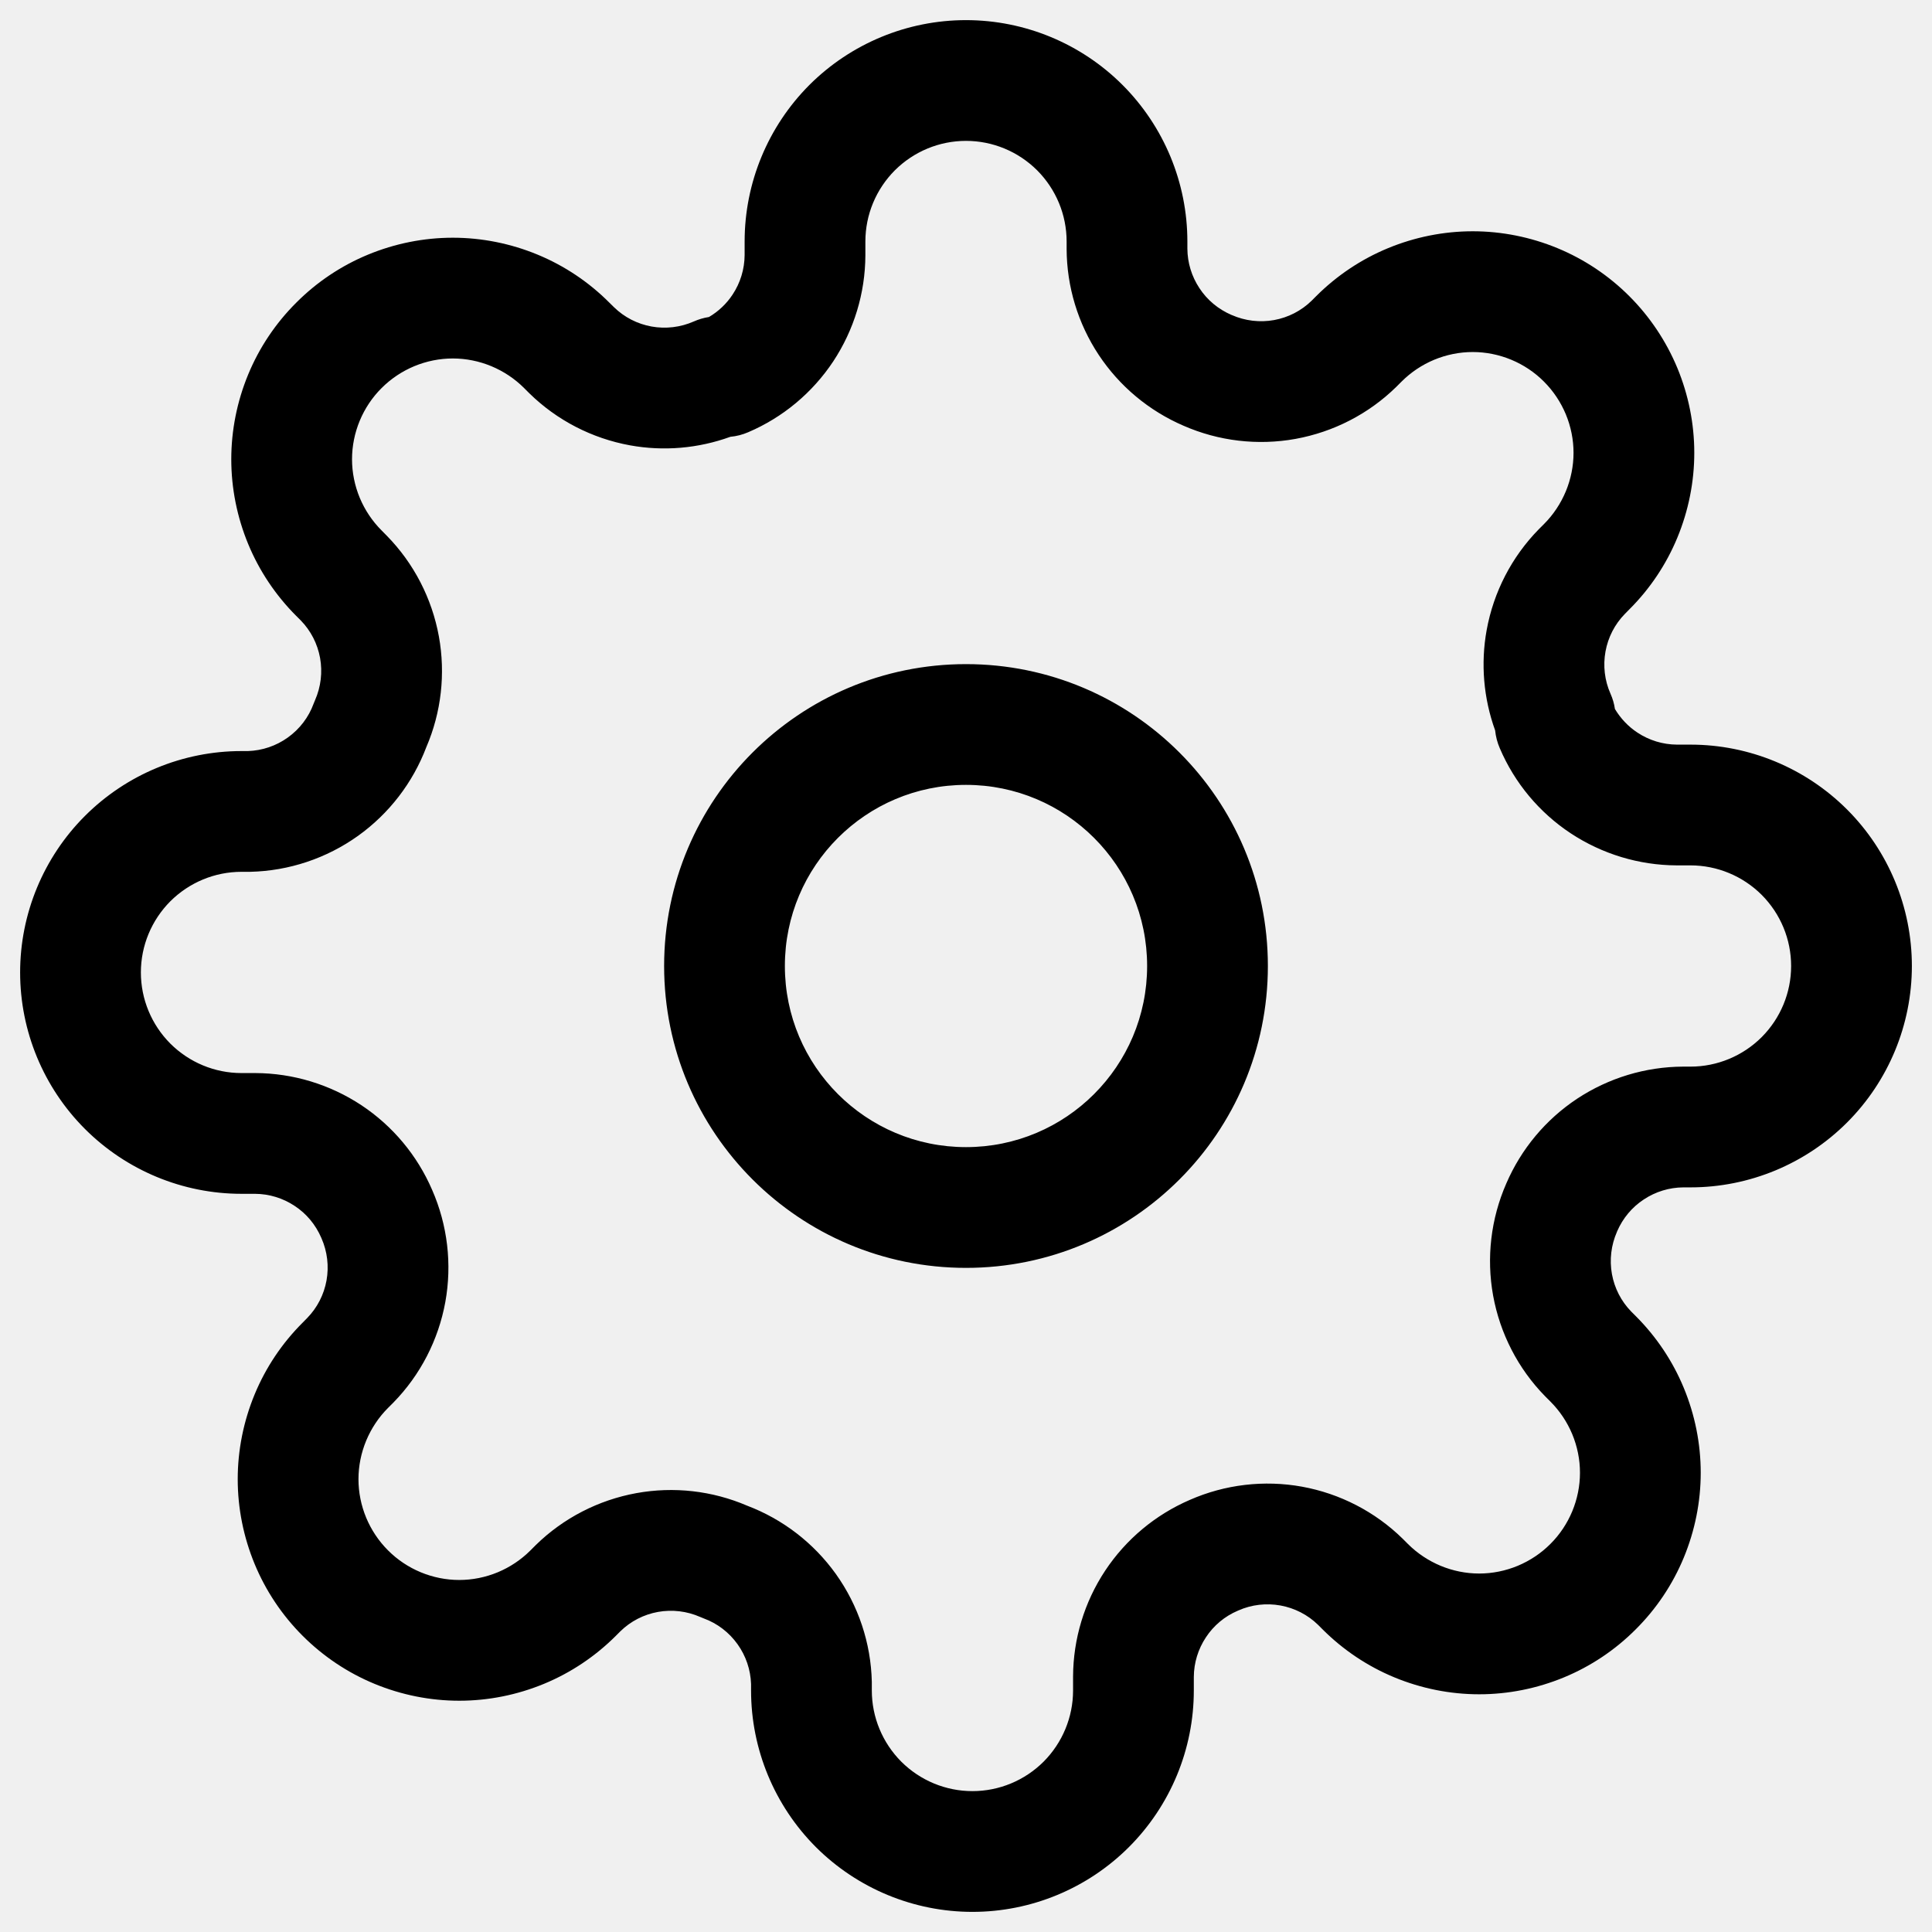
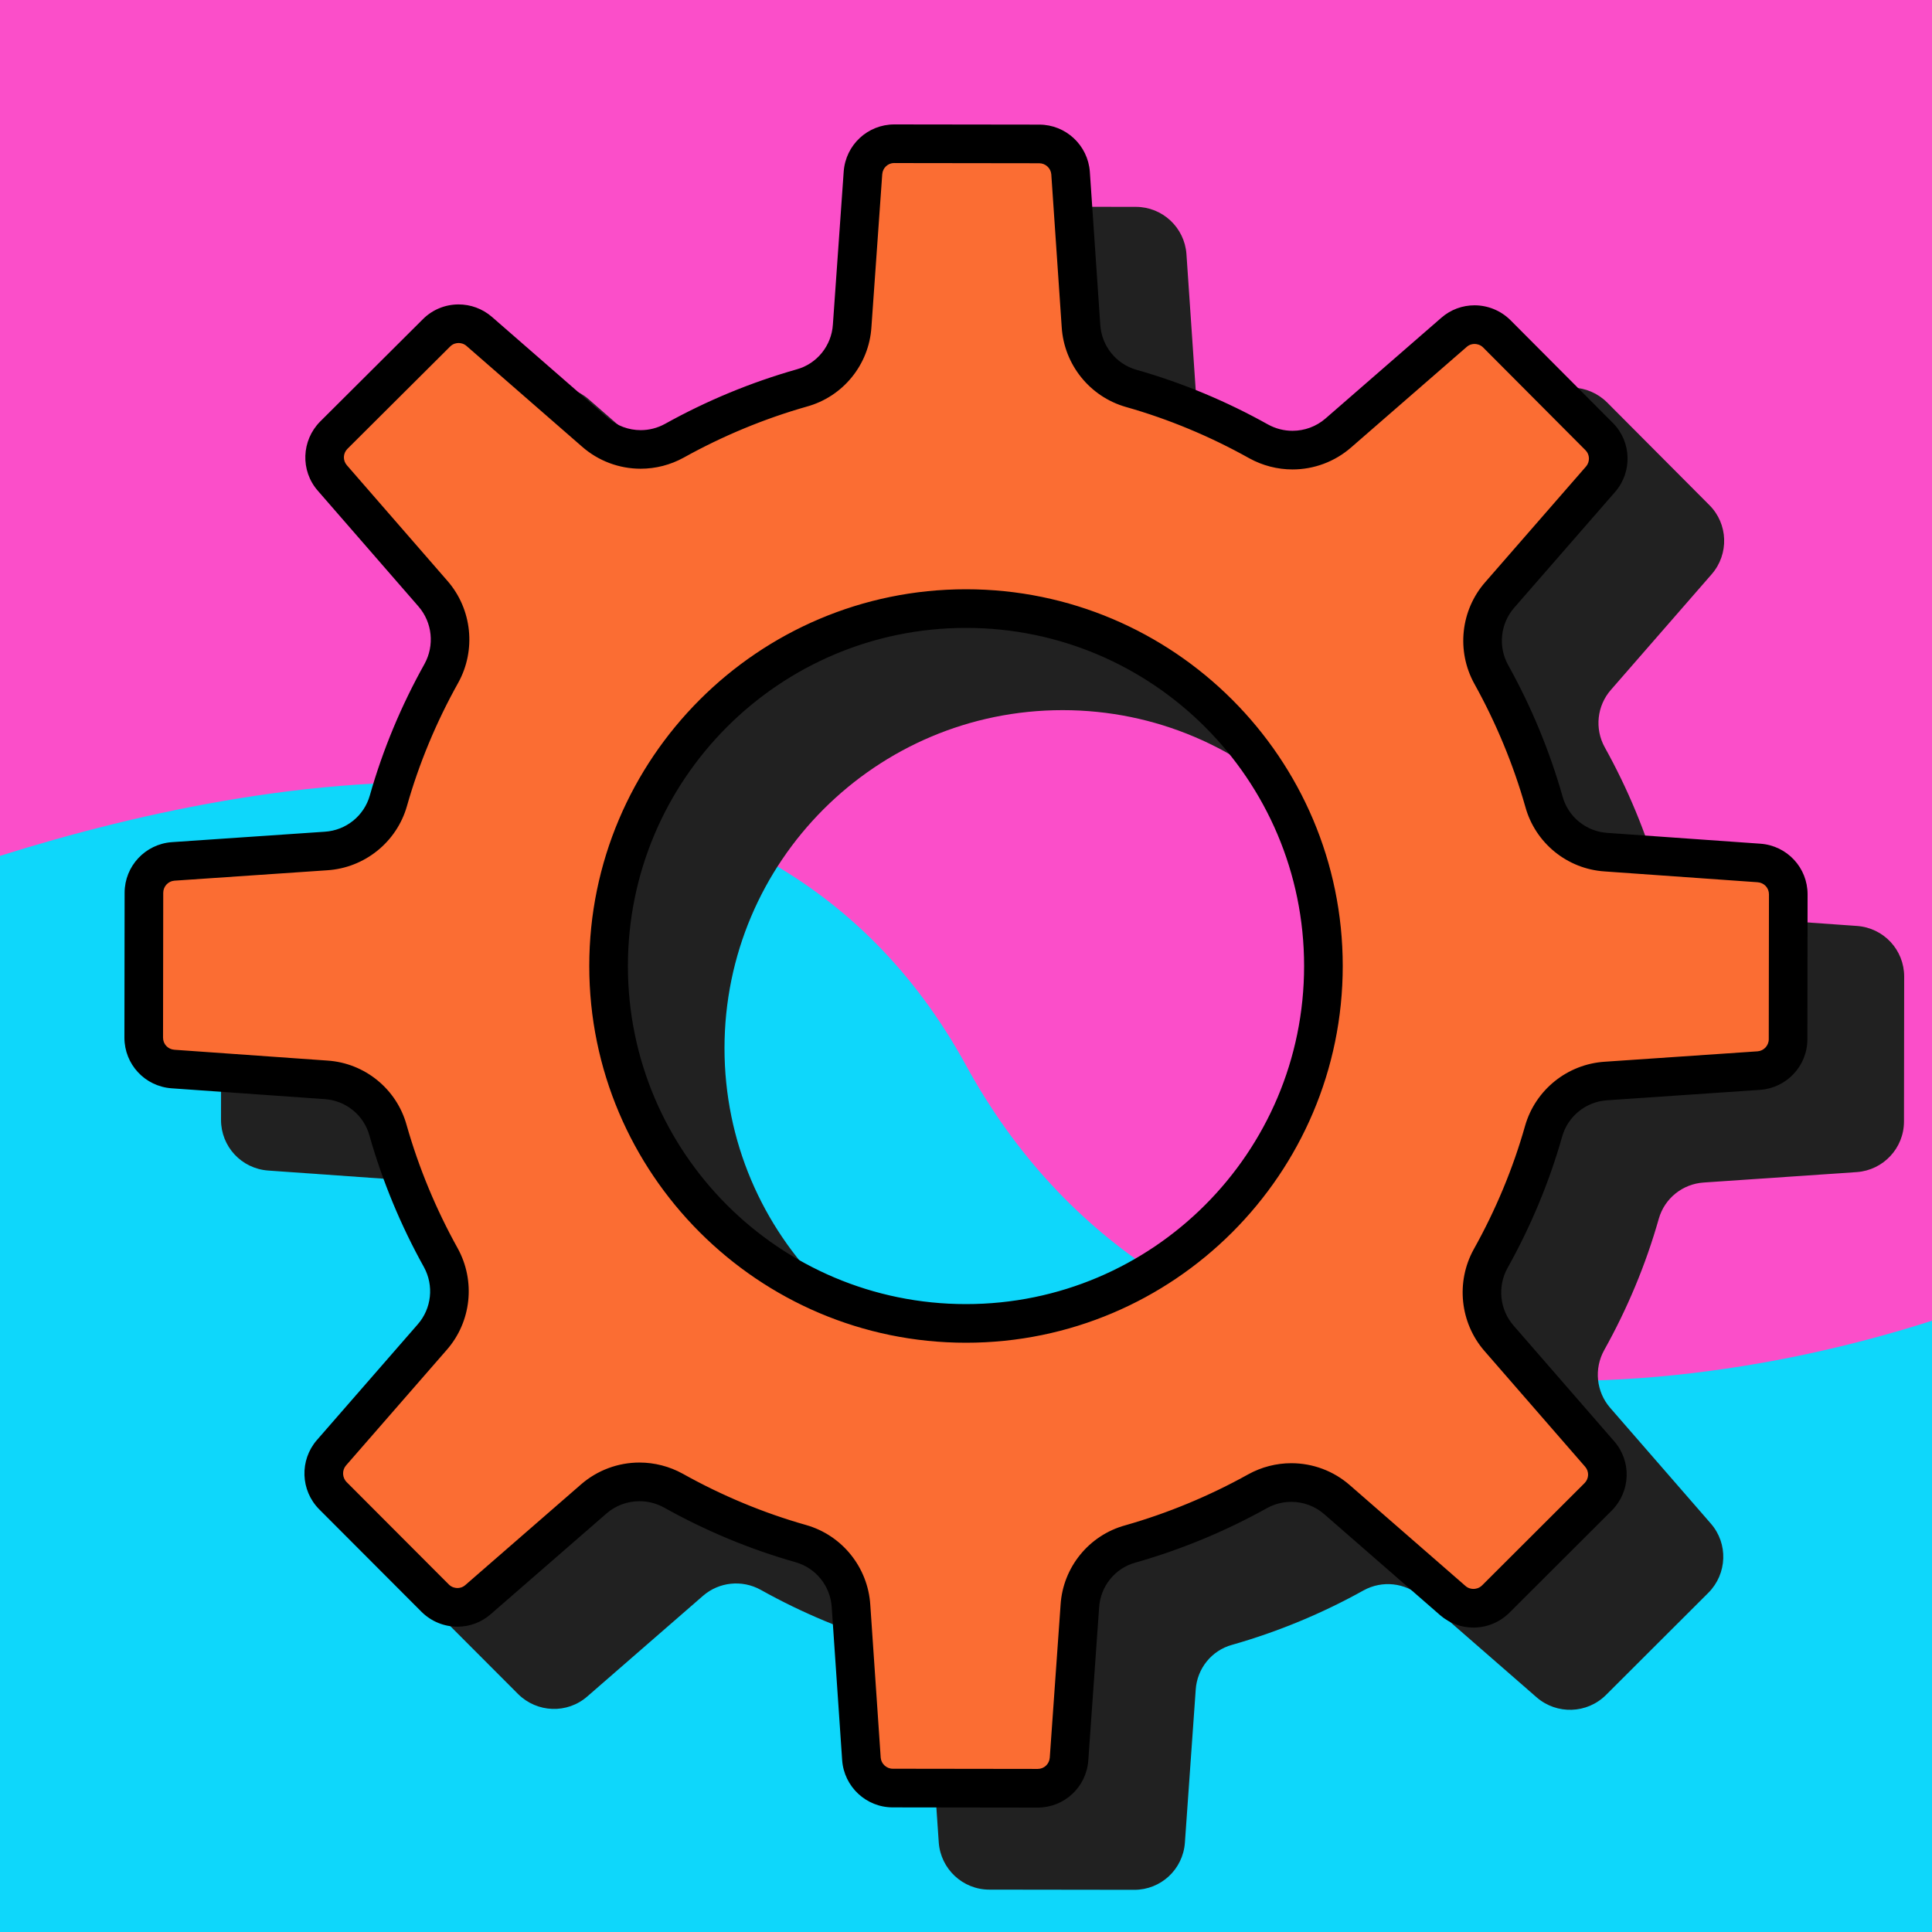
- <svg xmlns="http://www.w3.org/2000/svg" width="24" height="24" viewBox="0 0 24 24" fill="none">
-   <g clip-path="url(#clip0_2_2009)">
-     <path fill-rule="evenodd" clip-rule="evenodd" d="M12 1.75C11.668 1.75 11.351 1.882 11.116 2.116C10.882 2.351 10.75 2.668 10.75 3V3.17L10.75 3.173C10.748 3.641 10.609 4.098 10.351 4.489C10.092 4.879 9.726 5.185 9.295 5.369C9.224 5.4 9.149 5.419 9.073 5.426C8.674 5.571 8.244 5.608 7.826 5.532C7.354 5.446 6.918 5.221 6.576 4.886L6.57 4.88L6.51 4.82C6.394 4.704 6.255 4.612 6.104 4.549C5.952 4.486 5.789 4.453 5.625 4.453C5.461 4.453 5.298 4.486 5.146 4.549C4.995 4.612 4.857 4.704 4.741 4.82C4.624 4.936 4.532 5.075 4.469 5.226C4.406 5.378 4.373 5.541 4.373 5.705C4.373 5.869 4.406 6.032 4.469 6.184C4.532 6.335 4.624 6.473 4.74 6.589L4.806 6.656C5.141 6.998 5.366 7.434 5.452 7.906C5.536 8.37 5.482 8.848 5.296 9.281C5.128 9.724 4.833 10.107 4.448 10.383C4.056 10.663 3.589 10.819 3.108 10.83L3.09 10.83H3C2.668 10.83 2.351 10.962 2.116 11.196C1.882 11.431 1.75 11.748 1.75 12.08C1.75 12.412 1.882 12.729 2.116 12.964C2.351 13.198 2.668 13.33 3 13.33H3.173C3.641 13.332 4.098 13.471 4.489 13.729C4.878 13.987 5.183 14.352 5.368 14.781C5.56 15.219 5.617 15.704 5.532 16.174C5.446 16.646 5.221 17.082 4.886 17.424L4.88 17.43L4.82 17.49C4.704 17.606 4.612 17.745 4.549 17.896C4.486 18.048 4.453 18.211 4.453 18.375C4.453 18.539 4.486 18.702 4.549 18.854C4.612 19.005 4.704 19.143 4.82 19.259C4.936 19.376 5.075 19.468 5.226 19.531C5.378 19.594 5.541 19.627 5.705 19.627C5.869 19.627 6.032 19.594 6.184 19.531C6.335 19.468 6.473 19.376 6.589 19.26L6.655 19.194C6.998 18.858 7.434 18.634 7.906 18.548C8.37 18.464 8.848 18.518 9.281 18.704C9.724 18.872 10.107 19.167 10.383 19.552C10.663 19.944 10.819 20.411 10.83 20.892L10.83 20.91V21C10.83 21.331 10.962 21.649 11.196 21.884C11.431 22.118 11.748 22.25 12.08 22.25C12.412 22.25 12.729 22.118 12.964 21.884C13.198 21.649 13.33 21.331 13.33 21V20.83L13.33 20.827C13.332 20.359 13.47 19.902 13.729 19.511C13.987 19.122 14.352 18.817 14.781 18.632C15.218 18.44 15.704 18.383 16.174 18.468C16.646 18.554 17.082 18.779 17.424 19.114L17.43 19.12L17.49 19.18C17.606 19.296 17.745 19.388 17.896 19.451C18.048 19.514 18.211 19.547 18.375 19.547C18.539 19.547 18.702 19.514 18.854 19.451C19.005 19.388 19.143 19.296 19.259 19.18C19.376 19.064 19.468 18.925 19.531 18.774C19.594 18.622 19.627 18.459 19.627 18.295C19.627 18.131 19.594 17.968 19.531 17.816C19.468 17.665 19.376 17.527 19.26 17.411L19.194 17.345C18.858 17.002 18.634 16.566 18.548 16.094C18.463 15.624 18.52 15.139 18.712 14.701C18.897 14.272 19.202 13.907 19.591 13.649C19.982 13.391 20.439 13.252 20.907 13.25L20.91 13.25L21 13.25C21.331 13.25 21.649 13.118 21.884 12.884C22.118 12.649 22.25 12.332 22.25 12C22.25 11.668 22.118 11.351 21.884 11.116C21.649 10.882 21.331 10.75 21 10.75H20.83L20.827 10.75C20.359 10.748 19.902 10.609 19.511 10.351C19.121 10.093 18.815 9.726 18.631 9.295C18.6 9.224 18.581 9.149 18.573 9.073C18.429 8.675 18.392 8.244 18.468 7.826C18.554 7.354 18.779 6.918 19.114 6.576L19.12 6.57L19.18 6.51C19.296 6.394 19.388 6.255 19.451 6.104C19.514 5.952 19.547 5.789 19.547 5.625C19.547 5.461 19.514 5.298 19.451 5.146C19.388 4.995 19.296 4.857 19.18 4.741C19.064 4.624 18.925 4.532 18.774 4.469C18.622 4.406 18.459 4.373 18.295 4.373C18.131 4.373 17.968 4.406 17.816 4.469C17.665 4.532 17.527 4.624 17.411 4.74L17.345 4.806C17.002 5.142 16.566 5.366 16.094 5.452C15.624 5.537 15.139 5.48 14.701 5.288C14.272 5.103 13.907 4.798 13.649 4.409C13.39 4.018 13.252 3.561 13.25 3.093L13.25 3.09V3C13.25 2.668 13.118 2.351 12.884 2.116C12.649 1.882 12.332 1.75 12 1.75ZM10.055 1.055C10.571 0.54 11.271 0.25 12 0.25C12.729 0.25 13.429 0.54 13.944 1.055C14.46 1.571 14.75 2.271 14.75 3V3.088C14.751 3.263 14.803 3.434 14.9 3.58C14.996 3.727 15.134 3.841 15.295 3.911L15.303 3.914C15.467 3.986 15.65 4.008 15.827 3.976C16.003 3.944 16.165 3.861 16.293 3.736L16.349 3.68C16.349 3.68 16.349 3.68 16.349 3.68C16.605 3.424 16.908 3.221 17.242 3.083C17.576 2.945 17.934 2.873 18.295 2.873C18.656 2.873 19.014 2.945 19.348 3.083C19.682 3.221 19.985 3.424 20.24 3.679C20.496 3.935 20.698 4.238 20.837 4.572C20.975 4.906 21.047 5.264 21.047 5.625C21.047 5.986 20.975 6.344 20.837 6.678C20.699 7.012 20.496 7.315 20.24 7.57C20.24 7.57 20.24 7.57 20.24 7.57L20.184 7.627C20.059 7.755 19.976 7.917 19.944 8.093C19.912 8.27 19.933 8.453 20.006 8.617C20.033 8.678 20.052 8.742 20.061 8.807C20.131 8.924 20.226 9.025 20.34 9.1C20.486 9.197 20.657 9.249 20.832 9.25H21C21.729 9.25 22.429 9.54 22.945 10.056C23.46 10.571 23.75 11.271 23.75 12C23.75 12.729 23.46 13.429 22.945 13.944C22.429 14.46 21.729 14.75 21 14.75H20.912C20.737 14.751 20.566 14.803 20.42 14.9C20.273 14.996 20.159 15.134 20.089 15.295L20.086 15.303C20.014 15.467 19.992 15.65 20.024 15.827C20.056 16.003 20.139 16.165 20.264 16.293L20.32 16.349C20.576 16.605 20.779 16.908 20.917 17.242C21.055 17.576 21.127 17.934 21.127 18.295C21.127 18.656 21.055 19.014 20.917 19.348C20.779 19.682 20.576 19.985 20.32 20.24C20.065 20.496 19.762 20.699 19.428 20.837C19.094 20.975 18.736 21.047 18.375 21.047C18.014 21.047 17.656 20.975 17.322 20.837C16.988 20.699 16.685 20.496 16.429 20.24L16.373 20.184C16.245 20.059 16.082 19.976 15.907 19.944C15.73 19.912 15.547 19.933 15.383 20.006L15.376 20.009C15.214 20.078 15.076 20.193 14.98 20.34C14.883 20.486 14.831 20.657 14.83 20.832V21C14.83 21.729 14.54 22.429 14.024 22.945C13.509 23.46 12.809 23.75 12.08 23.75C11.351 23.75 10.651 23.46 10.135 22.945C9.62 22.429 9.33 21.729 9.33 21V20.92C9.324 20.742 9.266 20.57 9.162 20.425C9.057 20.278 8.911 20.166 8.741 20.104C8.726 20.098 8.712 20.093 8.697 20.086C8.533 20.014 8.35 19.992 8.173 20.024C7.997 20.056 7.835 20.139 7.707 20.264L7.651 20.32C7.395 20.576 7.092 20.779 6.758 20.917C6.424 21.055 6.066 21.127 5.705 21.127C5.344 21.127 4.986 21.055 4.652 20.917C4.318 20.779 4.015 20.576 3.759 20.32C3.504 20.065 3.301 19.762 3.163 19.428C3.025 19.094 2.953 18.736 2.953 18.375C2.953 18.014 3.025 17.656 3.163 17.322C3.301 16.988 3.504 16.685 3.76 16.43L3.816 16.373C3.941 16.245 4.024 16.083 4.056 15.907C4.088 15.73 4.066 15.547 3.994 15.383L3.991 15.376C3.921 15.214 3.807 15.076 3.66 14.98C3.514 14.883 3.343 14.831 3.168 14.83H3C2.271 14.83 1.571 14.54 1.055 14.024C0.54 13.509 0.25 12.809 0.25 12.08C0.25 11.351 0.54 10.651 1.055 10.136C1.571 9.62 2.271 9.33 3 9.33H3.08C3.258 9.324 3.43 9.266 3.575 9.162C3.722 9.057 3.834 8.911 3.896 8.741C3.902 8.726 3.907 8.712 3.914 8.697C3.986 8.533 4.008 8.35 3.976 8.173C3.944 7.997 3.861 7.835 3.736 7.707L3.68 7.651C3.68 7.651 3.68 7.651 3.68 7.651C3.424 7.395 3.221 7.092 3.083 6.758C2.945 6.424 2.873 6.066 2.873 5.705C2.873 5.344 2.945 4.986 3.083 4.652C3.221 4.318 3.424 4.015 3.68 3.76C3.935 3.504 4.238 3.301 4.572 3.163C4.906 3.025 5.264 2.953 5.625 2.953C5.986 2.953 6.344 3.025 6.678 3.163C7.012 3.301 7.315 3.504 7.57 3.76C7.57 3.76 7.57 3.76 7.57 3.76L7.627 3.816C7.755 3.941 7.917 4.024 8.093 4.056C8.27 4.088 8.453 4.066 8.617 3.994C8.678 3.967 8.742 3.948 8.807 3.938C8.924 3.869 9.025 3.774 9.1 3.66C9.197 3.514 9.249 3.343 9.25 3.168V3C9.25 2.271 9.54 1.571 10.055 1.055ZM12 9.75C10.757 9.75 9.75 10.757 9.75 12C9.75 13.243 10.757 14.25 12 14.25C13.243 14.25 14.25 13.243 14.25 12C14.25 10.757 13.243 9.75 12 9.75ZM8.25 12C8.25 9.929 9.929 8.25 12 8.25C14.071 8.25 15.75 9.929 15.75 12C15.75 14.071 14.071 15.75 12 15.75C9.929 15.75 8.25 14.071 8.25 12Z" fill="currentColor" />
+ <svg xmlns="http://www.w3.org/2000/svg" viewBox="0 0 100 100">
+   <defs>
+     <style>
+       .cls-1 {
+         fill: #212121;
+       }
+ 
+       .cls-2 {
+         fill: #fb4ec9;
+       }
+ 
+       .cls-3 {
+         fill: #fb6d33;
+       }
+ 
+       .cls-4 {
+         fill: #0ed7fb;
+       }
+     </style>
+   </defs>
+   <g id="Background">
+     <rect class="cls-4" width="100" height="100" />
+     <path class="cls-2" d="M100,0v68.36c-16.49,5.29-39.7,5.61-50-13.22C39.27,35.53,14.46,39.75,0,44.3V0h100Z" />
  </g>
-   <defs>
-     <clipPath id="clip0_2_2009">
-       <rect width="24" height="24" fill="white" />
-     </clipPath>
-   </defs>
+   <g id="Icon">
+     <path class="cls-1" d="M96.12,47.927l-7.92-.56c-1.09-.07-2.03-.82-2.32-1.88-.68-2.39-1.63-4.67-2.82-6.81-.53-.96-.4-2.15.32-2.97l5.22-5.99c.9-1.04.85-2.6-.12-3.57l-5.3-5.32c-.98-.97-2.54-1.03-3.58-.12l-5.99,5.21c-.83.72-2.02.84-2.98.31-2.13-1.19-4.41-2.15-6.81-2.83-1.05-.3-1.8-1.23-1.87-2.33l-.54-7.92c-.1-1.37-1.24-2.44-2.62-2.44l-7.5-.01c-1.38,0-2.52,1.06-2.62,2.44l-.56,7.92c-.07,1.09-.82,2.03-1.88,2.32-2.39.68-4.67,1.63-6.81,2.82-.96.53-2.15.4-2.97-.32l-5.99-5.22c-1.04-.9-2.6-.85-3.57.12l-5.32,5.3c-.97.98-1.03,2.54-.12,3.58l5.21,5.99c.72.83.84,2.02.31,2.98-1.19,2.13-2.15,4.41-2.83,6.81-.3,1.05-1.23,1.8-2.33,1.87l-7.92.54c-1.37.1-2.44,1.24-2.44,2.62l-.01,7.5c0,1.38,1.06,2.52,2.44,2.62l7.92.56c1.09.07,2.03.82,2.32,1.88.68,2.39,1.63,4.67,2.82,6.81.53.96.4,2.15-.32,2.97l-5.22,5.99c-.9,1.04-.85,2.6.12,3.58l5.3,5.31c.98.97,2.54,1.03,3.58.12l5.99-5.21c.83-.72,2.02-.84,2.98-.31,2.13,1.19,4.41,2.15,6.81,2.83,1.05.3,1.8,1.23,1.87,2.33l.54,7.92c.1,1.37,1.24,2.44,2.62,2.44l7.5.01c1.38,0,2.52-1.06,2.62-2.44l.56-7.92c.07-1.09.82-2.03,1.88-2.32,2.39-.68,4.67-1.63,6.81-2.82.96-.53,2.15-.4,2.97.32l5.99,5.22c1.04.9,2.6.85,3.58-.12l5.31-5.3c.97-.98,1.03-2.54.12-3.58l-5.21-5.99c-.72-.83-.84-2.02-.31-2.98,1.19-2.13,2.15-4.41,2.83-6.81.3-1.05,1.23-1.8,2.33-1.87l7.92-.54c1.37-.1,2.44-1.24,2.44-2.62l.01-7.5c0-1.38-1.06-2.52-2.44-2.62ZM55,71.757c-9.66,0-17.5-7.84-17.5-17.5s7.84-17.5,17.5-17.5,17.5,7.84,17.5,17.5-7.84,17.5-17.5,17.5Z" />
+     <g>
+       <path class="cls-3" d="M46.211,92.55c-.85,0-1.562-.664-1.624-1.513l-.54-7.915c-.096-1.511-1.138-2.808-2.593-3.224-2.276-.646-4.495-1.567-6.597-2.741-.54-.298-1.146-.455-1.758-.455-.87,0-1.709.313-2.365.883l-5.991,5.21c-.296.26-.674.401-1.064.401-.435,0-.845-.169-1.156-.478l-5.296-5.305c-.594-.602-.627-1.577-.071-2.22l5.218-5.987c.994-1.132,1.173-2.785.441-4.11-1.164-2.092-2.083-4.312-2.733-6.601-.398-1.456-1.693-2.506-3.218-2.604l-7.914-.559c-.86-.062-1.51-.76-1.51-1.623l.01-7.499c0-.85.665-1.562,1.513-1.624l7.915-.54c1.51-.096,2.808-1.138,3.224-2.592.644-2.274,1.566-4.493,2.741-6.597.734-1.329.561-2.984-.427-4.123l-5.211-5.991c-.559-.639-.525-1.613.076-2.22l5.315-5.295c.305-.305.709-.471,1.14-.471.393,0,.772.142,1.07.399l5.988,5.218c.652.573,1.495.89,2.37.89.607,0,1.208-.155,1.74-.448,2.093-1.164,4.313-2.083,6.6-2.733,1.456-.398,2.507-1.693,2.604-3.218l.56-7.914c.062-.86.76-1.51,1.623-1.51l7.499.01c.849,0,1.562.665,1.624,1.513l.539,7.915c.096,1.51,1.138,2.808,2.594,3.224,2.275.645,4.494,1.567,6.597,2.741.54.298,1.146.455,1.757.455.87,0,1.71-.313,2.366-.882l5.99-5.211c.297-.259.674-.401,1.064-.401.435,0,.845.169,1.156.477l5.296,5.315c.597.597.627,1.567.071,2.21l-5.218,5.988c-.994,1.132-1.173,2.785-.442,4.109,1.164,2.093,2.084,4.312,2.734,6.601.398,1.456,1.692,2.507,3.219,2.604l7.913.56c.859.062,1.51.76,1.51,1.623l-.01,7.499c0,.849-.664,1.562-1.513,1.624l-7.915.539c-1.511.096-2.808,1.138-3.224,2.594-.646,2.276-1.567,4.495-2.741,6.597-.733,1.328-.562,2.983.427,4.123l5.211,5.99c.56.64.525,1.613-.075,2.22l-5.306,5.297c-.306.302-.715.471-1.148.471h0c-.394,0-.773-.143-1.071-.399l-5.987-5.218c-.652-.573-1.495-.89-2.37-.89-.607,0-1.209.154-1.739.447-2.093,1.164-4.312,2.084-6.602,2.734-1.456.398-2.506,1.692-2.604,3.218l-.559,7.914c-.062.859-.76,1.51-1.622,1.51l-7.5-.01ZM50,31.5c-10.201,0-18.5,8.299-18.5,18.5s8.299,18.5,18.5,18.5,18.5-8.299,18.5-18.5-8.299-18.5-18.5-18.5Z" />
+       <path d="M46.289,8.44l7.501.01c.327,0,.601.257.625.576l.539,7.911c.123,1.936,1.456,3.594,3.321,4.127,2.199.623,4.346,1.515,6.389,2.657.683.377,1.457.577,2.236.577,1.11,0,2.183-.4,3.023-1.129l5.994-5.214c.143-.125.298-.152.403-.152.098,0,.287.024.443.178l5.303,5.323c.227.227.236.599.026.842l-5.215,5.984c-1.274,1.451-1.503,3.563-.565,5.262,1.124,2.022,2.014,4.171,2.639,6.366.514,1.877,2.17,3.223,4.108,3.347l7.917.56c.333.024.585.293.585.623l-.01,7.503c0,.327-.257.601-.576.625l-7.911.539c-1.936.123-3.595,1.456-4.127,3.321-.623,2.199-1.515,4.345-2.657,6.388-.933,1.69-.712,3.802.552,5.259l5.214,5.994c.217.248.201.616-.028.847l-5.304,5.294c-.162.16-.35.184-.448.184-.108,0-.268-.027-.411-.151l-5.984-5.215c-.838-.736-1.915-1.141-3.033-1.141-.776,0-1.545.198-2.229.576-2.022,1.124-4.17,2.014-6.366,2.639-1.877.514-3.223,2.17-3.347,4.108l-.56,7.916c-.024.333-.293.585-.623.585l-7.503-.01c-.327,0-.601-.257-.625-.576l-.539-7.911c-.123-1.936-1.456-3.595-3.321-4.127-2.199-.623-4.345-1.515-6.389-2.657-.683-.377-1.457-.577-2.236-.577-1.11,0-2.183.4-3.023,1.129l-5.994,5.214c-.143.125-.299.152-.403.152-.098,0-.287-.024-.444-.179l-5.294-5.304c-.232-.235-.245-.614-.034-.859l5.215-5.984c1.274-1.451,1.503-3.563.565-5.262-1.124-2.022-2.014-4.17-2.639-6.366-.514-1.877-2.17-3.223-4.108-3.347l-7.917-.56c-.333-.024-.585-.293-.585-.623l.01-7.503c0-.327.257-.601.576-.625l7.911-.539c1.936-.123,3.595-1.456,4.127-3.321.623-2.199,1.515-4.345,2.657-6.389.933-1.69.712-3.803-.552-5.259l-5.214-5.995c-.217-.248-.201-.616.026-.846l5.323-5.303c.154-.154.337-.177.432-.177.108 0.0.267.027.41.15l5.984,5.215c.838.736,1.915,1.141,3.033,1.141.776,0,1.544-.198,2.229-.576,2.022-1.124,4.17-2.014,6.366-2.639,1.877-.514,3.223-2.17,3.347-4.108l.56-7.916c.024-.333.292-.584.624-.585M50,69.5c10.752,0,19.5-8.748,19.5-19.5s-8.748-19.5-19.5-19.5-19.5,8.748-19.5,19.5,8.748,19.5,19.5,19.5M46.29,6.44c-1.38,0-2.52,1.06-2.62,2.44l-.56,7.92c-.07,1.09-.82,2.03-1.88,2.32-2.39.68-4.67,1.63-6.81,2.82-.394.217-.827.324-1.257.324-.618,0-1.23-.219-1.713-.644l-5.99-5.22c-.496-.429-1.111-.643-1.724-.643-.671-0-1.339.256-1.846.763l-5.32,5.3c-.97.98-1.03,2.54-.12,3.58l5.21,5.99c.72.83.84,2.02.31,2.98-1.19,2.13-2.15,4.41-2.83,6.81-.3,1.05-1.23,1.8-2.33,1.87l-7.92.54c-1.37.1-2.44,1.24-2.44,2.62l-.01,7.5c0,1.38,1.06,2.52,2.44,2.62l7.92.56c1.09.07,2.03.82,2.32,1.88.68,2.39,1.63,4.67,2.82,6.81.53.96.4,2.15-.32,2.97l-5.22,5.99c-.9,1.04-.85,2.6.12,3.58l5.3,5.31c.513.508,1.186.767,1.86.767.612,0,1.225-.213,1.72-.647l5.99-5.21c.486-.422,1.096-.638,1.71-.638.435,0,.872.108,1.27.328,2.13,1.19,4.41,2.15,6.81,2.83,1.05.3,1.8,1.23,1.87,2.33l.54,7.92c.1,1.37,1.24,2.44,2.62,2.44l7.5.01c1.38,0,2.52-1.06,2.62-2.44l.56-7.92c.07-1.09.82-2.03,1.88-2.32,2.39-.68,4.67-1.63,6.81-2.82.394-.218.827-.324,1.257-.324.618,0,1.23.219,1.713.644l5.99,5.22c.496.43,1.111.643,1.725.643.672,0,1.343-.256,1.855-.763l5.31-5.3c.97-.98,1.03-2.54.12-3.58l-5.21-5.99c-.72-.83-.84-2.02-.31-2.98,1.19-2.13,2.15-4.41,2.83-6.81.3-1.05,1.23-1.8,2.33-1.87l7.92-.54c1.37-.1,2.44-1.24,2.44-2.62l.01-7.5c0-1.38-1.06-2.52-2.44-2.62l-7.92-.56c-1.09-.07-2.03-.82-2.32-1.88-.68-2.39-1.63-4.67-2.82-6.81-.53-.96-.4-2.15.32-2.97l5.22-5.99c.9-1.04.85-2.6-.12-3.57l-5.3-5.32c-.513-.508-1.186-.767-1.86-.767-.612,0-1.225.213-1.72.647l-5.99,5.21c-.486.422-1.096.638-1.71.638-.435,0-.872-.108-1.27-.328-2.13-1.19-4.41-2.15-6.81-2.83-1.05-.3-1.8-1.23-1.87-2.33l-.54-7.92c-.1-1.37-1.24-2.44-2.62-2.44l-7.5-.01h0ZM50,67.5c-9.66,0-17.5-7.84-17.5-17.5s7.84-17.5,17.5-17.5,17.5,7.84,17.5,17.5-7.84,17.5-17.5,17.5h0Z" />
+     </g>
+   </g>
</svg>
